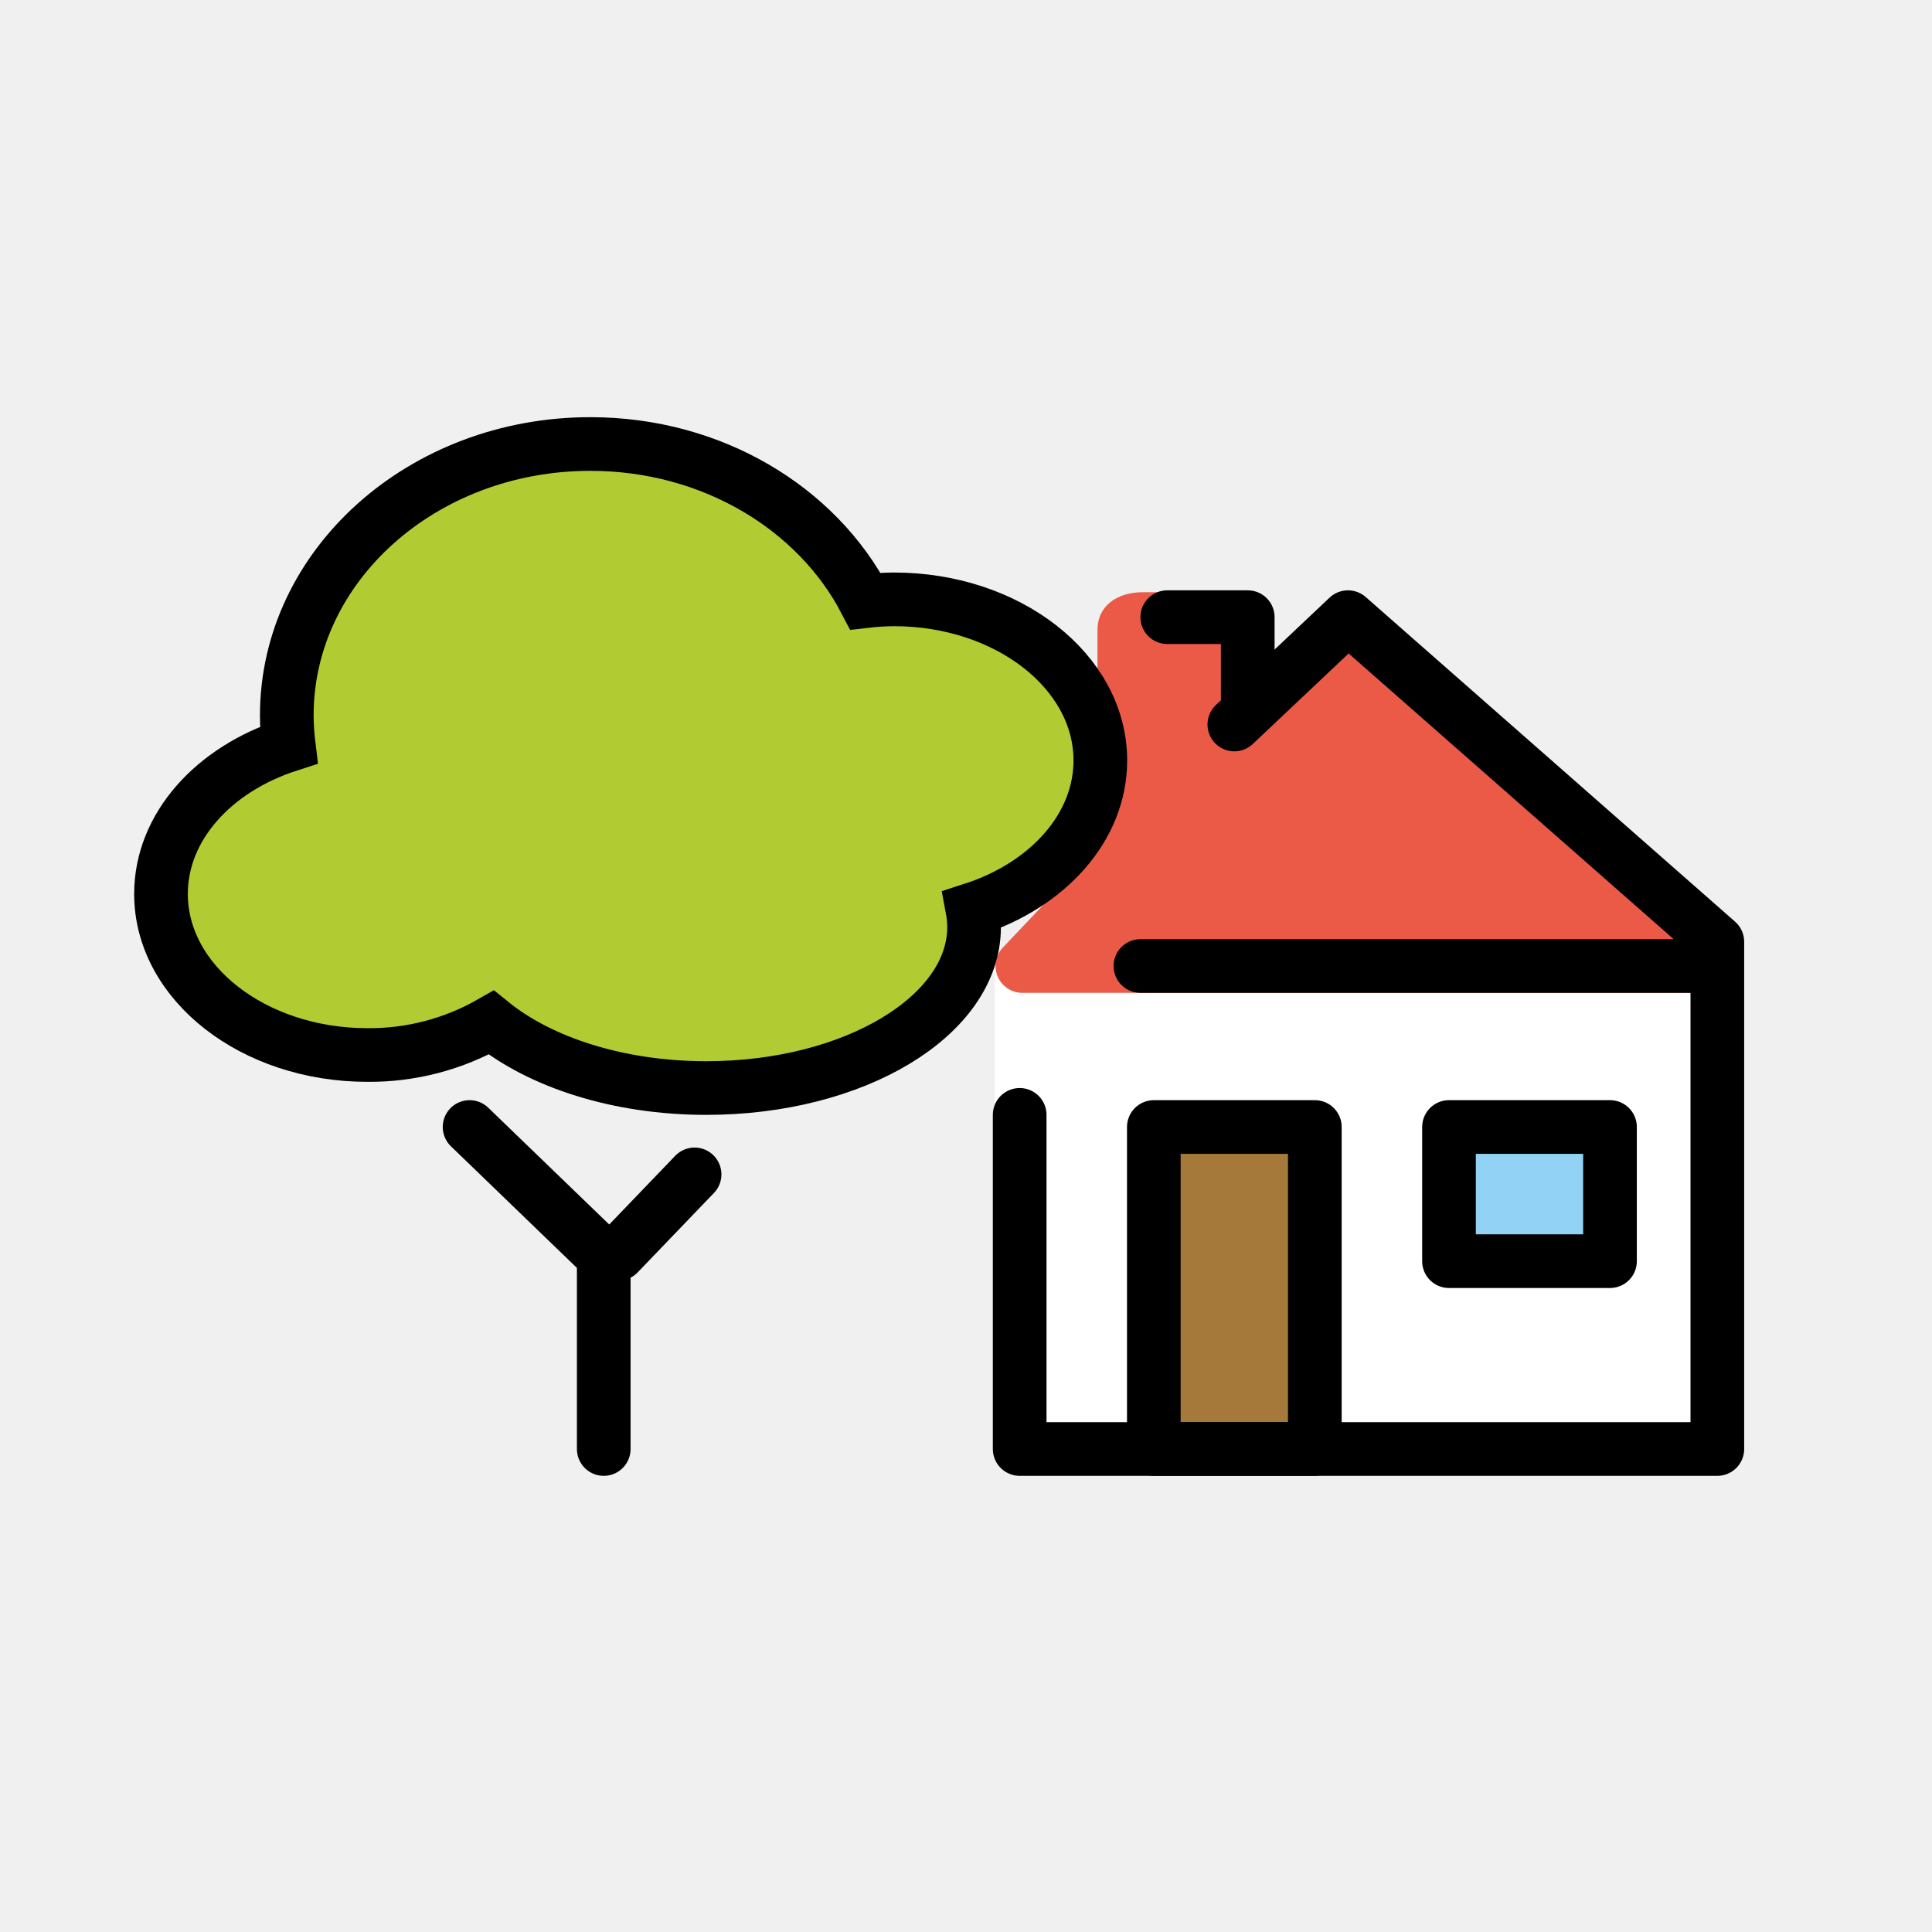
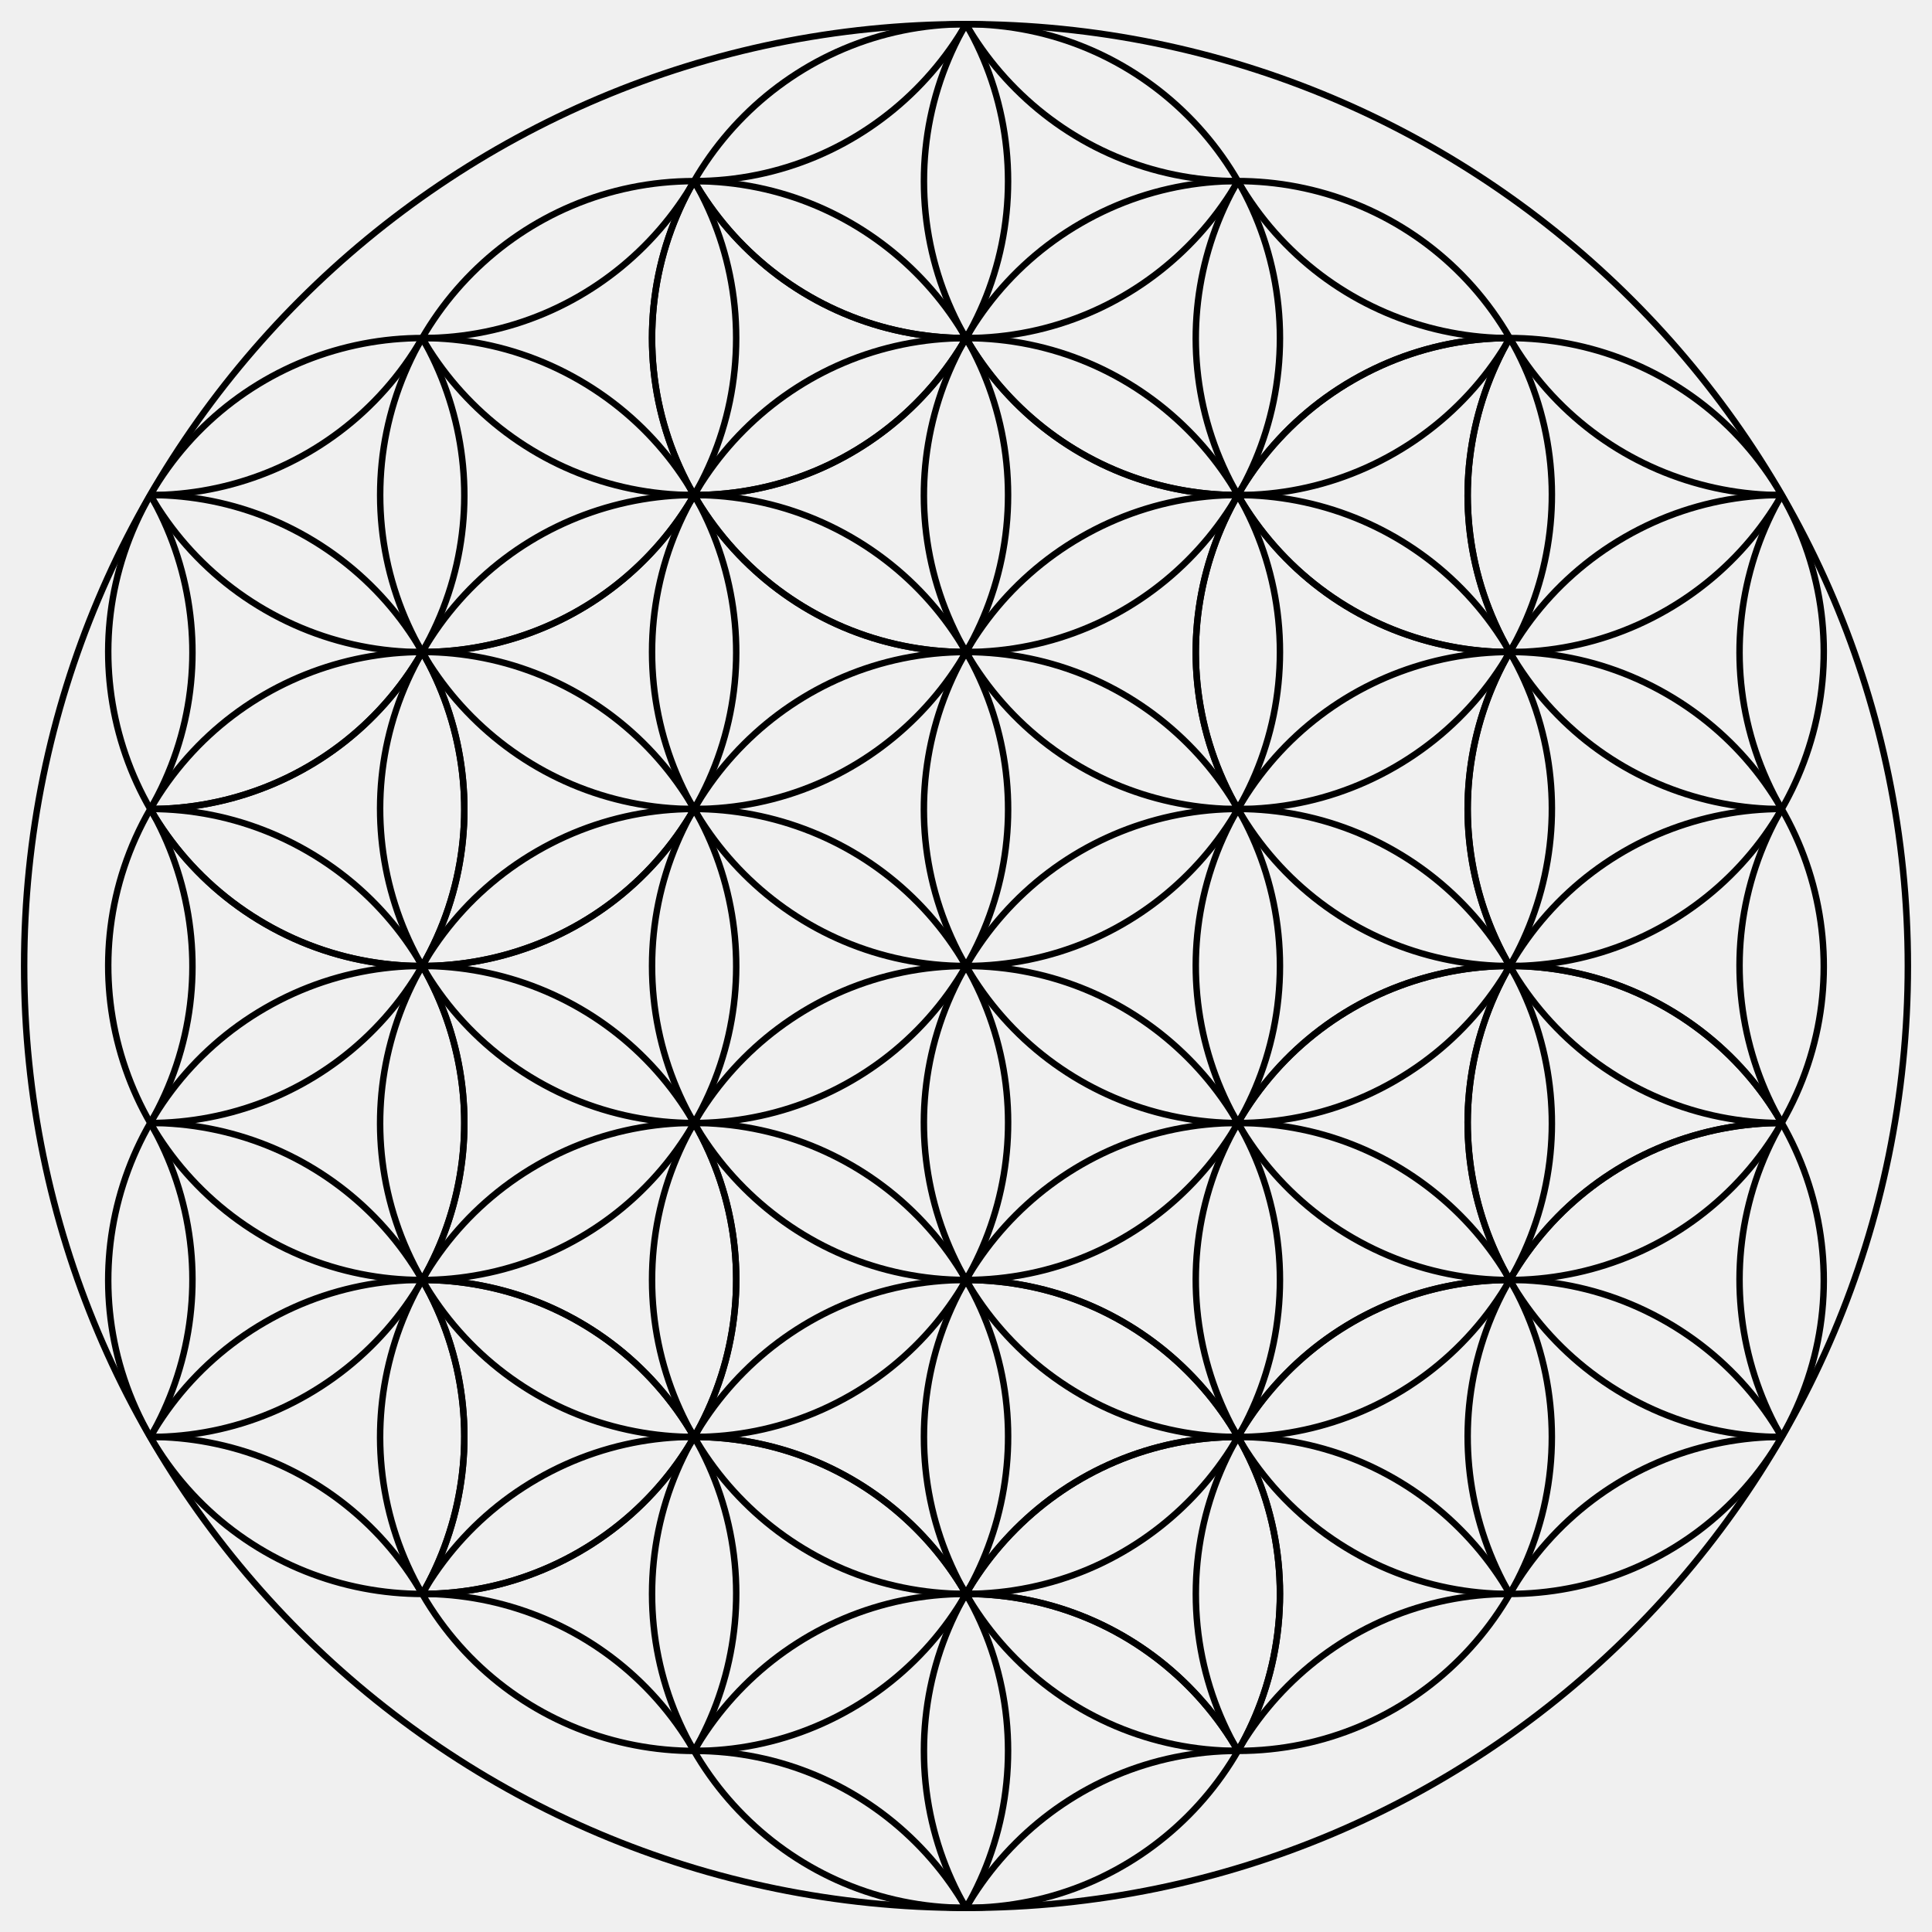
- <svg xmlns="http://www.w3.org/2000/svg" id="emoji" viewBox="0 0 72 72" version="1.1">
-   <g id="color">
-     <rect x="37.075" y="36.053" width="26.884" height="18.114" fill="#FFFFFF" />
-     <polygon fill="#EA5A47" stroke="#EA5A47" stroke-linecap="round" stroke-linejoin="round" stroke-miterlimit="10" stroke-width="2" points="50.235,23.2 38.1,36 63.5,36" />
-     <path fill="#EA5A47" d="M47.3,26l-6.4,6.059v-8.573c0-0.931,0.755-1.416,1.686-1.416h3.028 c0.931,0,1.686,0.485,1.686,1.416C47.3,23.486,47.3,26,47.3,26z" />
-     <rect x="43" y="42" width="6" height="12" fill="#A57939" />
-     <rect x="54" y="42" width="6" height="5" fill="#92D3F5" />
-     <path fill="#B1CC33" d="M41.006,28.339c0-3.312-3.445-6.003-7.694-6.003c-0.355,0.003-0.71,0.025-1.062,0.066 c-1.8-3.455-5.707-5.855-10.25-5.855c-6.248,0-11.312,4.529-11.312,10.114c0.001,0.369,0.025,0.738,0.07,1.104 C7.966,28.666,6,30.81,6,33.314c0,3.312,3.445,6.003,7.694,6.003c1.615,0.014,3.206-0.402,4.614-1.207 c1.818,1.477,4.726,2.438,8.015,2.438c5.511,0,9.978-2.688,9.978-6.003c-0.001-0.219-0.021-0.438-0.061-0.653 C39.036,32.99,41.006,30.845,41.006,28.339z" />
-   </g>
-   <g id="hair" />
-   <g id="skin" />
-   <g id="skin-shadow" />
-   <g id="line">
-     <polyline fill="none" stroke="#000000" stroke-linecap="round" stroke-linejoin="round" stroke-miterlimit="10" stroke-width="2" points="46,27 50.235,23 64,35.098 64,54 38,54 38,41.548" />
-     <rect x="43" y="42" width="6" height="12" fill="none" stroke="#000000" stroke-linecap="round" stroke-linejoin="round" stroke-miterlimit="10" stroke-width="2" />
-     <rect x="54" y="42" width="6" height="5" fill="none" stroke="#000000" stroke-linecap="round" stroke-linejoin="round" stroke-miterlimit="10" stroke-width="2" />
-     <polyline fill="none" stroke="#000000" stroke-linecap="round" stroke-linejoin="round" stroke-miterlimit="10" stroke-width="2" points="43.5,23 46.5,23 46.5,26" />
-     <path fill="none" stroke="#000000" stroke-miterlimit="10" stroke-width="2" d="M31.245,39.34" />
-     <polyline fill="none" stroke="#000000" stroke-linecap="round" stroke-linejoin="round" stroke-width="2" points="22.5,54 22.5,46.827 17.5,42" />
-     <line x1="23.041" x2="25.885" y1="46.727" y2="43.766" fill="none" stroke="#000000" stroke-linecap="round" stroke-linejoin="round" stroke-width="2" />
-     <path fill="none" stroke="#000000" stroke-linecap="round" stroke-miterlimit="10" stroke-width="2" d="M41.006,28.339 c0-3.312-3.445-6.003-7.694-6.003c-0.355,0.003-0.71,0.025-1.062,0.066c-1.8-3.455-5.707-5.855-10.25-5.855 c-6.248,0-11.312,4.529-11.312,10.114c0.001,0.369,0.025,0.738,0.07,1.104C7.966,28.666,6,30.81,6,33.314 c0,3.312,3.445,6.003,7.694,6.003c1.615,0.014,3.206-0.402,4.614-1.207c1.818,1.477,4.726,2.438,8.015,2.438 c5.511,0,9.978-2.688,9.978-6.003c-0.001-0.219-0.021-0.438-0.061-0.653 C39.036,32.99,41.006,30.845,41.006,28.339z" />
-     <line x1="63.5" x2="42.5" y1="36" y2="36" fill="none" stroke="#000000" stroke-linecap="round" stroke-linejoin="round" stroke-miterlimit="10" stroke-width="2" />
+ <svg xmlns="http://www.w3.org/2000/svg" xmlns:xlink="http://www.w3.org/1999/xlink" width="600" height="600" viewBox="-2400 -2400 4800 4800">
+   <defs>
+     <clipPath id="b">
+       <use xlink:href="#c" />
+     </clipPath>
+   </defs>
+   <g fill="none" stroke="#000" stroke-width="16">
+     <circle r="2340" />
+     <circle id="z" r="780" />
+     <g id="t">
+       <g id="s" transform="translate(0,780)">
+         <circle r="780" />
+         <g id="a">
+           <circle id="c" cy="780" r="780" />
+           <g clip-path="url(#b)">
+             <circle cx="675.5" cy="1170" r="780" />
+             <circle cx="-675.5" cy="1170" r="780" />
+             <circle cx="675.5" cy="1950" r="780" />
+             <circle cx="-675.5" cy="1950" r="780" />
+             <circle cy="1560" r="780" />
+           </g>
+         </g>
+         <use x="675.5" y="-390" xlink:href="#a" />
+       </g>
+       <use transform="rotate(60)" xlink:href="#s" />
+     </g>
+     <use transform="rotate(120)" xlink:href="#t" />
+     <use transform="rotate(240)" xlink:href="#t" />
  </g>
</svg>
